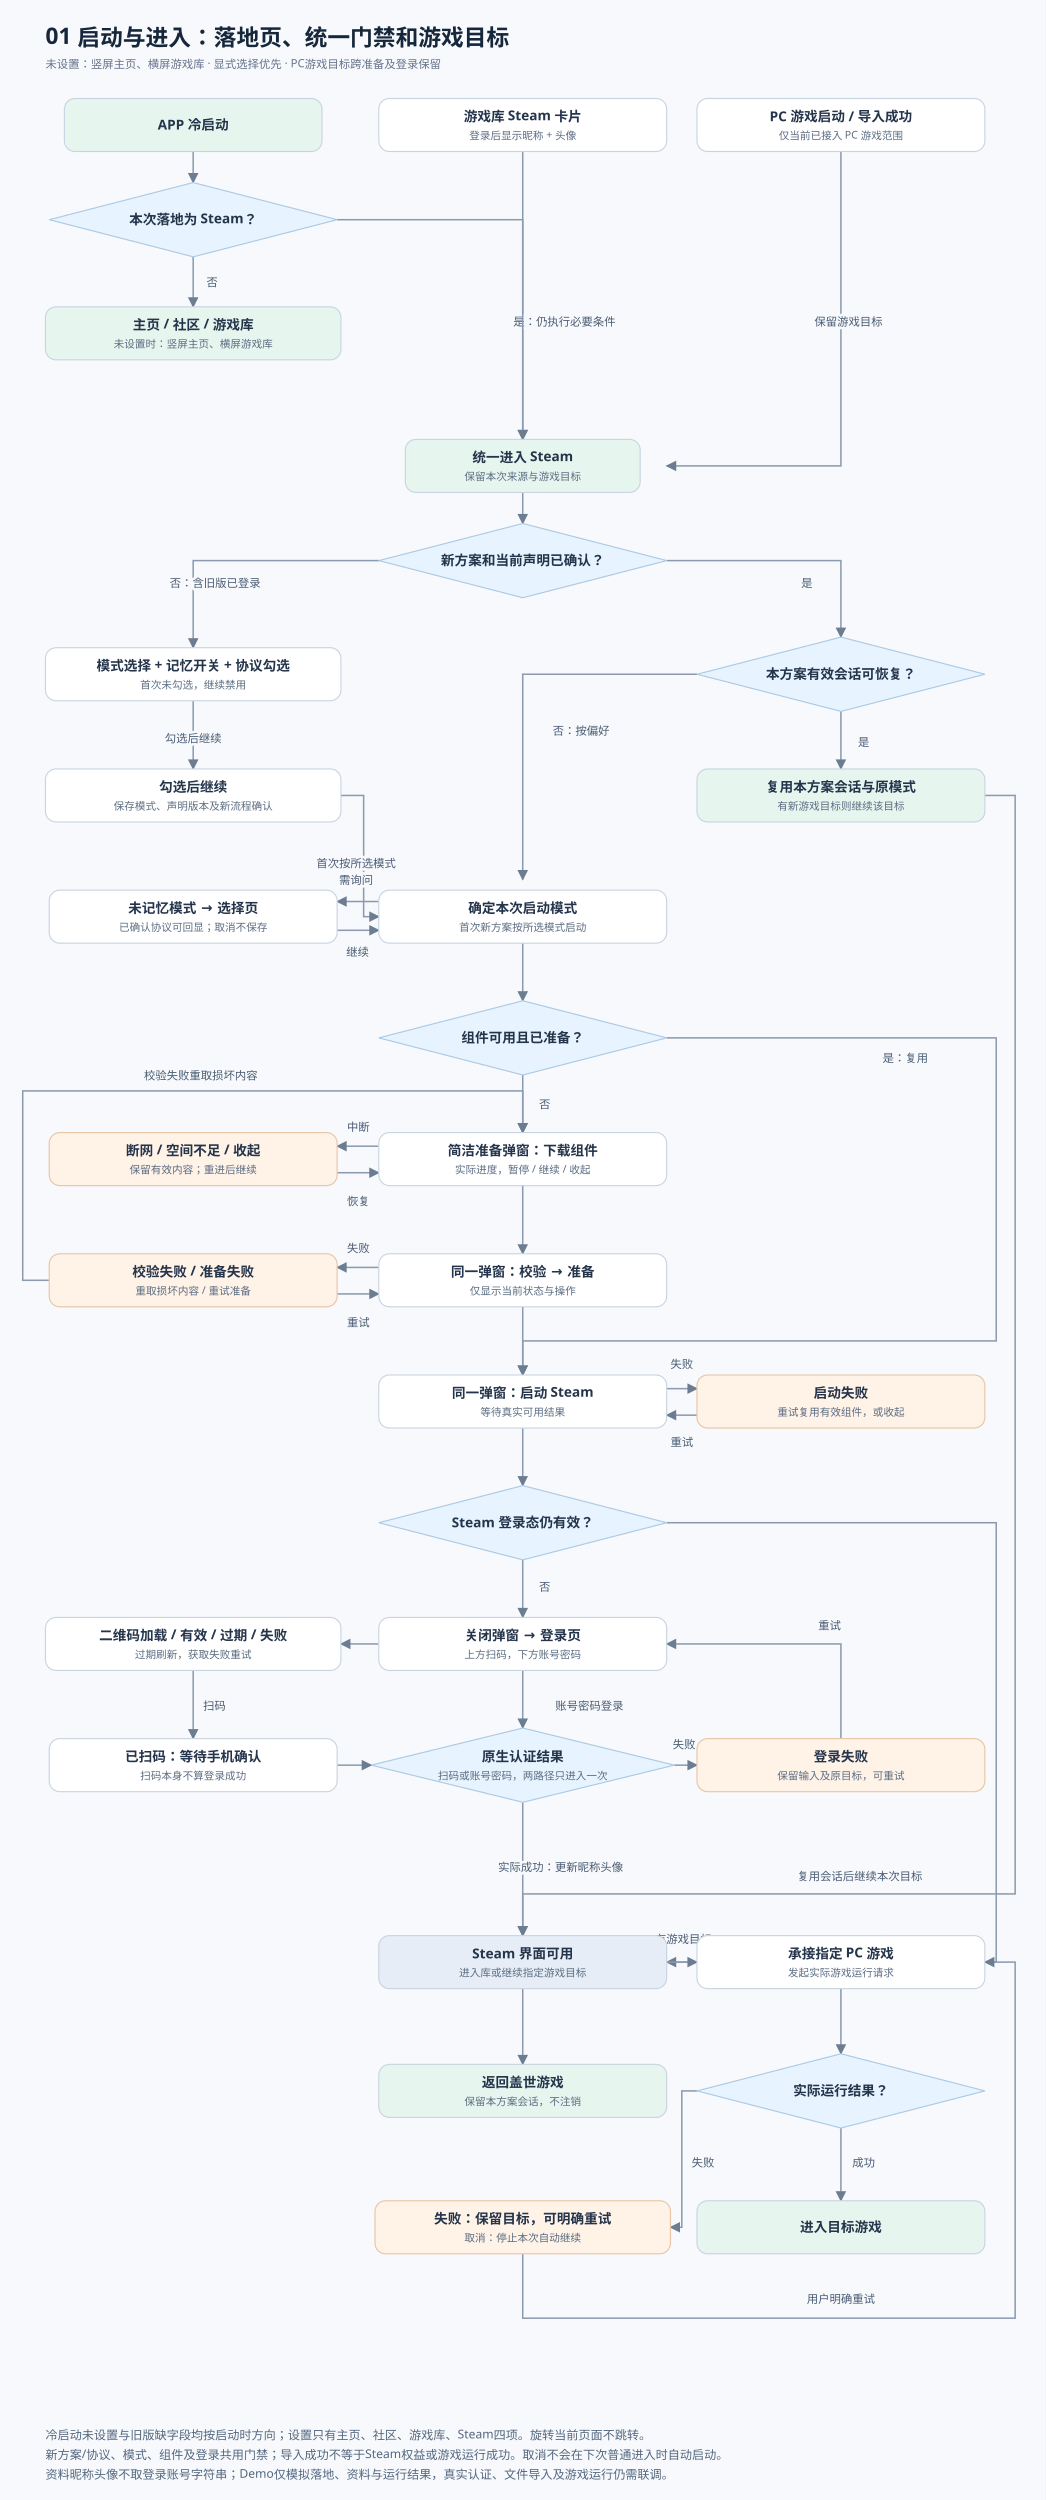
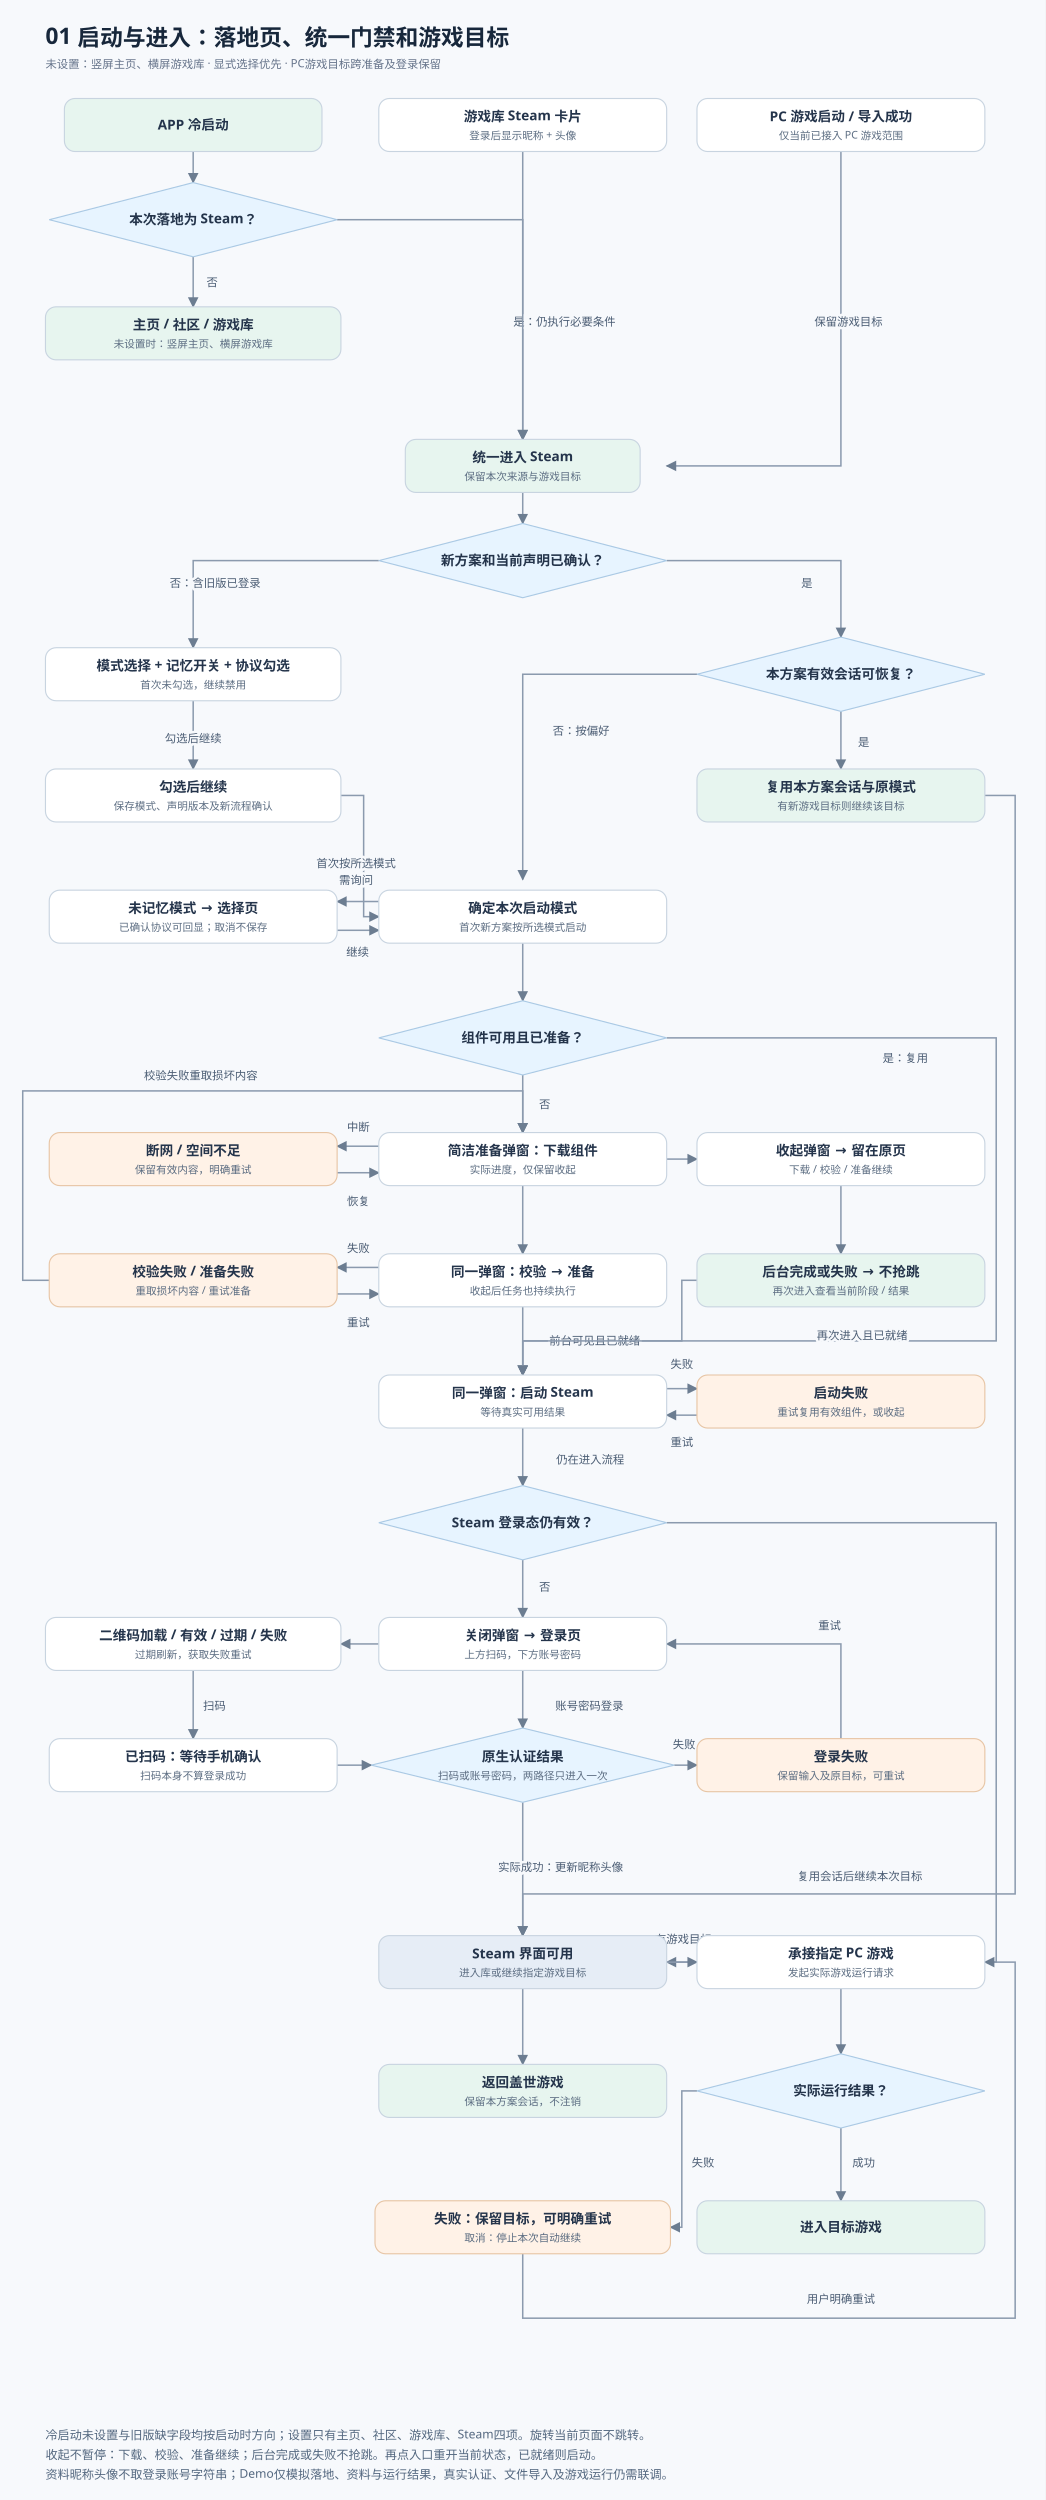
<svg xmlns="http://www.w3.org/2000/svg" width="1380" height="3300" viewBox="0 0 1380 3300" role="img" aria-label="01 启动与进入：落地页、统一门禁和游戏目标">
  <defs>
    <marker id="arrow-01" viewBox="0 0 10 10" refX="9" refY="5" markerWidth="7" markerHeight="7" orient="auto-start-reverse">
      <path d="M 0 0 L 10 5 L 0 10 z" fill="#6c7d91" />
    </marker>
  </defs>
  <style>text{font-family:'Microsoft YaHei','PingFang SC',sans-serif}.title{font-size:30px;font-weight:700;fill:#17273b}.sub{font-size:15px;fill:#65738a}.label{font-size:15px;fill:#4a5c73;paint-order:stroke;stroke:#f7f9fc;stroke-width:7px;stroke-linejoin:round}.node{font-size:18px;font-weight:600;fill:#24344b}.small{font-size:14px;font-weight:400;fill:#5c6d82}.note{font-size:16px;fill:#53677f}</style>
  <rect width="1380" height="3300" fill="#f7f9fc" />
  <text class="title" x="60" y="58">01 启动与进入：落地页、统一门禁和游戏目标</text>
  <text class="sub" x="60" y="90">未设置：竖屏主页、横屏游戏库 · 显式选择优先 · PC游戏目标跨准备及登录保留</text>
  <path d="M255 200 V241" fill="none" stroke="#8b9aae" stroke-width="2" marker-end="url(#arrow-01)" />
  <path d="M255 339 V405" fill="none" stroke="#8b9aae" stroke-width="2" marker-end="url(#arrow-01)" />
  <text class="label" x="280" y="378" text-anchor="middle">否</text>
  <path d="M445 290 H690 V580" fill="none" stroke="#8b9aae" stroke-width="2" marker-end="url(#arrow-01)" />
  <text class="label" x="745" y="430" text-anchor="middle">是：仍执行必要条件</text>
  <path d="M690 200 V580" fill="none" stroke="#8b9aae" stroke-width="2" marker-end="url(#arrow-01)" />
  <path d="M1110 200 V615 H880" fill="none" stroke="#8b9aae" stroke-width="2" marker-end="url(#arrow-01)" />
  <text class="label" x="1120" y="430" text-anchor="middle">保留游戏目标</text>
  <path d="M690 650 V691" fill="none" stroke="#8b9aae" stroke-width="2" marker-end="url(#arrow-01)" />
  <path d="M500 740 H255 V855" fill="none" stroke="#8b9aae" stroke-width="2" marker-end="url(#arrow-01)" />
  <text class="label" x="284" y="775" text-anchor="middle">否：含旧版已登录</text>
  <path d="M880 740 H1110 V841" fill="none" stroke="#8b9aae" stroke-width="2" marker-end="url(#arrow-01)" />
  <text class="label" x="1065" y="775" text-anchor="middle">是</text>
  <path d="M1110 939 V1015" fill="none" stroke="#8b9aae" stroke-width="2" marker-end="url(#arrow-01)" />
  <text class="label" x="1140" y="985" text-anchor="middle">是</text>
  <path d="M920 890 H690 V1161" fill="none" stroke="#8b9aae" stroke-width="2" marker-end="url(#arrow-01)" />
  <text class="label" x="767" y="970" text-anchor="middle">否：按偏好</text>
  <path d="M255 925 V1015" fill="none" stroke="#8b9aae" stroke-width="2" marker-end="url(#arrow-01)" />
  <text class="label" x="255" y="980" text-anchor="middle">勾选后继续</text>
  <path d="M445 1050 H480 V1210 H500" fill="none" stroke="#8b9aae" stroke-width="2" marker-end="url(#arrow-01)" />
  <text class="label" x="470" y="1145" text-anchor="middle">首次按所选模式</text>
  <path d="M500 1190 H445" fill="none" stroke="#8b9aae" stroke-width="2" marker-end="url(#arrow-01)" />
  <text class="label" x="470" y="1167" text-anchor="middle">需询问</text>
  <path d="M445 1228 H500" fill="none" stroke="#8b9aae" stroke-width="2" marker-end="url(#arrow-01)" />
  <text class="label" x="472" y="1262" text-anchor="middle">继续</text>
  <path d="M690 1245 V1321" fill="none" stroke="#8b9aae" stroke-width="2" marker-end="url(#arrow-01)" />
  <path d="M690 1419 V1495" fill="none" stroke="#8b9aae" stroke-width="2" marker-end="url(#arrow-01)" />
  <text class="label" x="719" y="1463" text-anchor="middle">否</text>
  <path d="M880 1370 H1315 V1770 H690 V1815" fill="none" stroke="#8b9aae" stroke-width="2" marker-end="url(#arrow-01)" />
  <text class="label" x="1195" y="1402" text-anchor="middle">是：复用</text>
  <path d="M500 1513 H445" fill="none" stroke="#8b9aae" stroke-width="2" marker-end="url(#arrow-01)" />
  <text class="label" x="473" y="1493" text-anchor="middle">中断</text>
  <path d="M445 1548 H500" fill="none" stroke="#8b9aae" stroke-width="2" marker-end="url(#arrow-01)" />
  <text class="label" x="473" y="1591" text-anchor="middle">恢复</text>
  <path d="M690 1565 V1655" fill="none" stroke="#8b9aae" stroke-width="2" marker-end="url(#arrow-01)" />
  <path d="M500 1673 H445" fill="none" stroke="#8b9aae" stroke-width="2" marker-end="url(#arrow-01)" />
  <text class="label" x="473" y="1653" text-anchor="middle">失败</text>
  <path d="M445 1708 H500" fill="none" stroke="#8b9aae" stroke-width="2" marker-end="url(#arrow-01)" />
  <text class="label" x="473" y="1751" text-anchor="middle">重试</text>
  <path d="M65 1690 H30 V1440 H690 V1495" fill="none" stroke="#8b9aae" stroke-width="2" marker-end="url(#arrow-01)" />
  <text class="label" x="265" y="1425" text-anchor="middle">校验失败重取损坏内容</text>
  <path d="M690 1725 V1815" fill="none" stroke="#8b9aae" stroke-width="2" marker-end="url(#arrow-01)" />
+   <text class="label" x="785" y="1775" text-anchor="middle">前台可见且已就绪</text>
+   <path d="M880 1530 H920" fill="none" stroke="#8b9aae" stroke-width="2" marker-end="url(#arrow-01)" />
+   <path d="M1110 1565 V1655" fill="none" stroke="#8b9aae" stroke-width="2" marker-end="url(#arrow-01)" />
+   <path d="M920 1690 H900 V1770 H690 V1815" fill="none" stroke="#8b9aae" stroke-width="2" marker-end="url(#arrow-01)" />
+   <text class="label" x="1138" y="1768" text-anchor="middle">再次进入且已就绪</text>
  <path d="M880 1833 H920" fill="none" stroke="#8b9aae" stroke-width="2" marker-end="url(#arrow-01)" />
  <text class="label" x="900" y="1806" text-anchor="middle">失败</text>
  <path d="M920 1868 H880" fill="none" stroke="#8b9aae" stroke-width="2" marker-end="url(#arrow-01)" />
  <text class="label" x="900" y="1909" text-anchor="middle">重试</text>
  <path d="M690 1885 V1961" fill="none" stroke="#8b9aae" stroke-width="2" marker-end="url(#arrow-01)" />
+   <text class="label" x="779" y="1932" text-anchor="middle">仍在进入流程</text>
  <path d="M690 2059 V2135" fill="none" stroke="#8b9aae" stroke-width="2" marker-end="url(#arrow-01)" />
  <text class="label" x="719" y="2100" text-anchor="middle">否</text>
  <path d="M880 2010 H1315 V2590 H880" fill="none" stroke="#8b9aae" stroke-width="2" marker-end="url(#arrow-01)" />
  <text class="label" x="1165" y="2568" text-anchor="middle">是：含有效旧登录态</text>
  <path d="M500 2170 H450" fill="none" stroke="#8b9aae" stroke-width="2" marker-end="url(#arrow-01)" />
  <path d="M255 2205 V2295" fill="none" stroke="#8b9aae" stroke-width="2" marker-end="url(#arrow-01)" />
  <text class="label" x="283" y="2257" text-anchor="middle">扫码</text>
  <path d="M445 2330 H490" fill="none" stroke="#8b9aae" stroke-width="2" marker-end="url(#arrow-01)" />
  <path d="M690 2205 V2281" fill="none" stroke="#8b9aae" stroke-width="2" marker-end="url(#arrow-01)" />
  <text class="label" x="778" y="2257" text-anchor="middle">账号密码登录</text>
  <path d="M890 2330 H920" fill="none" stroke="#8b9aae" stroke-width="2" marker-end="url(#arrow-01)" />
  <text class="label" x="903" y="2308" text-anchor="middle">失败</text>
  <path d="M1110 2295 V2170 H880" fill="none" stroke="#8b9aae" stroke-width="2" marker-end="url(#arrow-01)" />
  <text class="label" x="1095" y="2151" text-anchor="middle">重试</text>
  <path d="M690 2379 V2555" fill="none" stroke="#8b9aae" stroke-width="2" marker-end="url(#arrow-01)" />
  <text class="label" x="740" y="2470" text-anchor="middle">实际成功：更新昵称头像</text>
  <path d="M690 2625 V2725" fill="none" stroke="#8b9aae" stroke-width="2" marker-end="url(#arrow-01)" />
  <path d="M1300 1050 H1340 V2500 H690 V2555" fill="none" stroke="#8b9aae" stroke-width="2" marker-end="url(#arrow-01)" />
  <text class="label" x="1135" y="2482" text-anchor="middle">复用会话后继续本次目标</text>
  <path d="M880 2590 H920" fill="none" stroke="#8b9aae" stroke-width="2" marker-end="url(#arrow-01)" />
  <text class="label" x="902" y="2565" text-anchor="middle">有游戏目标</text>
  <path d="M1110 2625 V2711" fill="none" stroke="#8b9aae" stroke-width="2" marker-end="url(#arrow-01)" />
  <path d="M1110 2809 V2905" fill="none" stroke="#8b9aae" stroke-width="2" marker-end="url(#arrow-01)" />
  <text class="label" x="1140" y="2860" text-anchor="middle">成功</text>
  <path d="M920 2760 H900 V2940 H885" fill="none" stroke="#8b9aae" stroke-width="2" marker-end="url(#arrow-01)" />
  <text class="label" x="928" y="2860" text-anchor="middle">失败</text>
  <path d="M690 2975 V3060 H1340 V2590 H1300" fill="none" stroke="#8b9aae" stroke-width="2" marker-end="url(#arrow-01)" />
  <text class="label" x="1110" y="3040" text-anchor="middle">用户明确重试</text>
  <rect x="85" y="130" width="340" height="70" rx="14" fill="#e7f5ef" stroke="#c8d4e0" stroke-width="1.5" />
  <text class="node" text-anchor="middle" x="255" y="171">APP 冷启动</text>
  <path d="M255 241 L445 290 L255 339 L65 290 Z" fill="#e7f4ff" stroke="#aac9e4" stroke-width="1.5" />
  <text class="node" text-anchor="middle" x="255" y="296">本次落地为 Steam？</text>
  <rect x="60" y="405" width="390" height="70" rx="14" fill="#e7f5ef" stroke="#c8d4e0" stroke-width="1.5" />
  <text class="node" text-anchor="middle" x="255" y="435">主页 / 社区 / 游戏库</text>
  <text class="small" text-anchor="middle" x="255" y="459">未设置时：竖屏主页、横屏游戏库</text>
  <rect x="500" y="130" width="380" height="70" rx="14" fill="#ffffff" stroke="#c8d4e0" stroke-width="1.5" />
  <text class="node" text-anchor="middle" x="690" y="160">游戏库 Steam 卡片</text>
  <text class="small" text-anchor="middle" x="690" y="184">登录后显示昵称 + 头像</text>
  <rect x="920" y="130" width="380" height="70" rx="14" fill="#ffffff" stroke="#c8d4e0" stroke-width="1.5" />
  <text class="node" text-anchor="middle" x="1110" y="160">PC 游戏启动 / 导入成功</text>
  <text class="small" text-anchor="middle" x="1110" y="184">仅当前已接入 PC 游戏范围</text>
  <rect x="535" y="580" width="310" height="70" rx="14" fill="#e7f5ef" stroke="#c8d4e0" stroke-width="1.5" />
  <text class="node" text-anchor="middle" x="690" y="610">统一进入 Steam</text>
  <text class="small" text-anchor="middle" x="690" y="634">保留本次来源与游戏目标</text>
  <path d="M690 691 L880 740 L690 789 L500 740 Z" fill="#e7f4ff" stroke="#aac9e4" stroke-width="1.5" />
  <text class="node" text-anchor="middle" x="690" y="746">新方案和当前声明已确认？</text>
  <rect x="60" y="855" width="390" height="70" rx="14" fill="#ffffff" stroke="#c8d4e0" stroke-width="1.5" />
  <text class="node" text-anchor="middle" x="255" y="885">模式选择 + 记忆开关 + 协议勾选</text>
  <text class="small" text-anchor="middle" x="255" y="909">首次未勾选，继续禁用</text>
  <rect x="60" y="1015" width="390" height="70" rx="14" fill="#ffffff" stroke="#c8d4e0" stroke-width="1.5" />
  <text class="node" text-anchor="middle" x="255" y="1045">勾选后继续</text>
  <text class="small" text-anchor="middle" x="255" y="1069">保存模式、声明版本及新流程确认</text>
  <path d="M1110 841 L1300 890 L1110 939 L920 890 Z" fill="#e7f4ff" stroke="#aac9e4" stroke-width="1.5" />
  <text class="node" text-anchor="middle" x="1110" y="896">本方案有效会话可恢复？</text>
  <rect x="920" y="1015" width="380" height="70" rx="14" fill="#e7f5ef" stroke="#c8d4e0" stroke-width="1.5" />
  <text class="node" text-anchor="middle" x="1110" y="1045">复用本方案会话与原模式</text>
  <text class="small" text-anchor="middle" x="1110" y="1069">有新游戏目标则继续该目标</text>
  <rect x="500" y="1175" width="380" height="70" rx="14" fill="#ffffff" stroke="#c8d4e0" stroke-width="1.5" />
  <text class="node" text-anchor="middle" x="690" y="1205">确定本次启动模式</text>
  <text class="small" text-anchor="middle" x="690" y="1229">首次新方案按所选模式启动</text>
  <rect x="65" y="1175" width="380" height="70" rx="14" fill="#ffffff" stroke="#c8d4e0" stroke-width="1.5" />
  <text class="node" text-anchor="middle" x="255" y="1205">未记忆模式 → 选择页</text>
  <text class="small" text-anchor="middle" x="255" y="1229">已确认协议可回显；取消不保存</text>
  <path d="M690 1321 L880 1370 L690 1419 L500 1370 Z" fill="#e7f4ff" stroke="#aac9e4" stroke-width="1.5" />
  <text class="node" text-anchor="middle" x="690" y="1376">组件可用且已准备？</text>
  <rect x="500" y="1495" width="380" height="70" rx="14" fill="#ffffff" stroke="#c8d4e0" stroke-width="1.5" />
  <text class="node" text-anchor="middle" x="690" y="1525">简洁准备弹窗：下载组件</text>
-   <text class="small" text-anchor="middle" x="690" y="1549">实际进度，暂停 / 继续 / 收起</text>
+   <text class="small" text-anchor="middle" x="690" y="1549">实际进度，仅保留收起</text>
  <rect x="65" y="1495" width="380" height="70" rx="14" fill="#fff2e7" stroke="#e7c5a5" stroke-width="1.5" />
-   <text class="node" text-anchor="middle" x="255" y="1525">断网 / 空间不足 / 收起</text>
-   <text class="small" text-anchor="middle" x="255" y="1549">保留有效内容；重进后继续</text>
+   <text class="node" text-anchor="middle" x="255" y="1525">断网 / 空间不足</text>
+   <text class="small" text-anchor="middle" x="255" y="1549">保留有效内容，明确重试</text>
  <rect x="500" y="1655" width="380" height="70" rx="14" fill="#ffffff" stroke="#c8d4e0" stroke-width="1.5" />
  <text class="node" text-anchor="middle" x="690" y="1685">同一弹窗：校验 → 准备</text>
-   <text class="small" text-anchor="middle" x="690" y="1709">仅显示当前状态与操作</text>
+   <text class="small" text-anchor="middle" x="690" y="1709">收起后任务也持续执行</text>
+   <rect x="920" y="1495" width="380" height="70" rx="14" fill="#ffffff" stroke="#c8d4e0" stroke-width="1.5" />
+   <text class="node" text-anchor="middle" x="1110" y="1525">收起弹窗 → 留在原页</text>
+   <text class="small" text-anchor="middle" x="1110" y="1549">下载 / 校验 / 准备继续</text>
+   <rect x="920" y="1655" width="380" height="70" rx="14" fill="#e7f5ef" stroke="#c8d4e0" stroke-width="1.5" />
+   <text class="node" text-anchor="middle" x="1110" y="1685">后台完成或失败 → 不抢跳</text>
+   <text class="small" text-anchor="middle" x="1110" y="1709">再次进入查看当前阶段 / 结果</text>
  <rect x="65" y="1655" width="380" height="70" rx="14" fill="#fff2e7" stroke="#e7c5a5" stroke-width="1.5" />
  <text class="node" text-anchor="middle" x="255" y="1685">校验失败 / 准备失败</text>
  <text class="small" text-anchor="middle" x="255" y="1709">重取损坏内容 / 重试准备</text>
  <rect x="500" y="1815" width="380" height="70" rx="14" fill="#ffffff" stroke="#c8d4e0" stroke-width="1.5" />
  <text class="node" text-anchor="middle" x="690" y="1845">同一弹窗：启动 Steam</text>
  <text class="small" text-anchor="middle" x="690" y="1869">等待真实可用结果</text>
  <rect x="920" y="1815" width="380" height="70" rx="14" fill="#fff2e7" stroke="#e7c5a5" stroke-width="1.5" />
  <text class="node" text-anchor="middle" x="1110" y="1845">启动失败</text>
  <text class="small" text-anchor="middle" x="1110" y="1869">重试复用有效组件，或收起</text>
  <path d="M690 1961 L880 2010 L690 2059 L500 2010 Z" fill="#e7f4ff" stroke="#aac9e4" stroke-width="1.5" />
  <text class="node" text-anchor="middle" x="690" y="2016">Steam 登录态仍有效？</text>
  <rect x="500" y="2135" width="380" height="70" rx="14" fill="#ffffff" stroke="#c8d4e0" stroke-width="1.5" />
  <text class="node" text-anchor="middle" x="690" y="2165">关闭弹窗 → 登录页</text>
  <text class="small" text-anchor="middle" x="690" y="2189">上方扫码，下方账号密码</text>
  <rect x="60" y="2135" width="390" height="70" rx="14" fill="#ffffff" stroke="#c8d4e0" stroke-width="1.5" />
  <text class="node" text-anchor="middle" x="255" y="2165">二维码加载 / 有效 / 过期 / 失败</text>
  <text class="small" text-anchor="middle" x="255" y="2189">过期刷新，获取失败重试</text>
  <rect x="65" y="2295" width="380" height="70" rx="14" fill="#ffffff" stroke="#c8d4e0" stroke-width="1.5" />
  <text class="node" text-anchor="middle" x="255" y="2325">已扫码：等待手机确认</text>
  <text class="small" text-anchor="middle" x="255" y="2349">扫码本身不算登录成功</text>
  <path d="M690 2281 L890 2330 L690 2379 L490 2330 Z" fill="#e7f4ff" stroke="#aac9e4" stroke-width="1.5" />
  <text class="node" text-anchor="middle" x="690" y="2325">原生认证结果</text>
  <text class="small" text-anchor="middle" x="690" y="2349">扫码或账号密码，两路径只进入一次</text>
  <rect x="920" y="2295" width="380" height="70" rx="14" fill="#fff2e7" stroke="#e7c5a5" stroke-width="1.5" />
  <text class="node" text-anchor="middle" x="1110" y="2325">登录失败</text>
  <text class="small" text-anchor="middle" x="1110" y="2349">保留输入及原目标，可重试</text>
  <rect x="500" y="2555" width="380" height="70" rx="14" fill="#e6edf6" stroke="#c8d4e0" stroke-width="1.5" />
  <text class="node" text-anchor="middle" x="690" y="2585">Steam 界面可用</text>
  <text class="small" text-anchor="middle" x="690" y="2609">进入库或继续指定游戏目标</text>
  <rect x="500" y="2725" width="380" height="70" rx="14" fill="#e7f5ef" stroke="#c8d4e0" stroke-width="1.5" />
  <text class="node" text-anchor="middle" x="690" y="2755">返回盖世游戏</text>
  <text class="small" text-anchor="middle" x="690" y="2779">保留本方案会话，不注销</text>
  <rect x="920" y="2555" width="380" height="70" rx="14" fill="#ffffff" stroke="#c8d4e0" stroke-width="1.5" />
  <text class="node" text-anchor="middle" x="1110" y="2585">承接指定 PC 游戏</text>
  <text class="small" text-anchor="middle" x="1110" y="2609">发起实际游戏运行请求</text>
  <path d="M1110 2711 L1300 2760 L1110 2809 L920 2760 Z" fill="#e7f4ff" stroke="#aac9e4" stroke-width="1.5" />
  <text class="node" text-anchor="middle" x="1110" y="2766">实际运行结果？</text>
  <rect x="920" y="2905" width="380" height="70" rx="14" fill="#e7f5ef" stroke="#c8d4e0" stroke-width="1.5" />
  <text class="node" text-anchor="middle" x="1110" y="2946">进入目标游戏</text>
  <rect x="495" y="2905" width="390" height="70" rx="14" fill="#fff2e7" stroke="#e7c5a5" stroke-width="1.5" />
  <text class="node" text-anchor="middle" x="690" y="2935">失败：保留目标，可明确重试</text>
  <text class="small" text-anchor="middle" x="690" y="2959">取消：停止本次自动继续</text>
  <text class="note" x="60" y="3220">冷启动未设置与旧版缺字段均按启动时方向；设置只有主页、社区、游戏库、Steam四项。旋转当前页面不跳转。</text>
-   <text class="note" x="60" y="3246">新方案/协议、模式、组件及登录共用门禁；导入成功不等于Steam权益或游戏运行成功。取消不会在下次普通进入时自动启动。</text>
+   <text class="note" x="60" y="3246">收起不暂停：下载、校验、准备继续；后台完成或失败不抢跳。再点入口重开当前状态，已就绪则启动。</text>
  <text class="note" x="60" y="3272">资料昵称头像不取登录账号字符串；Demo仅模拟落地、资料与运行结果，真实认证、文件导入及游戏运行仍需联调。</text>
</svg>
